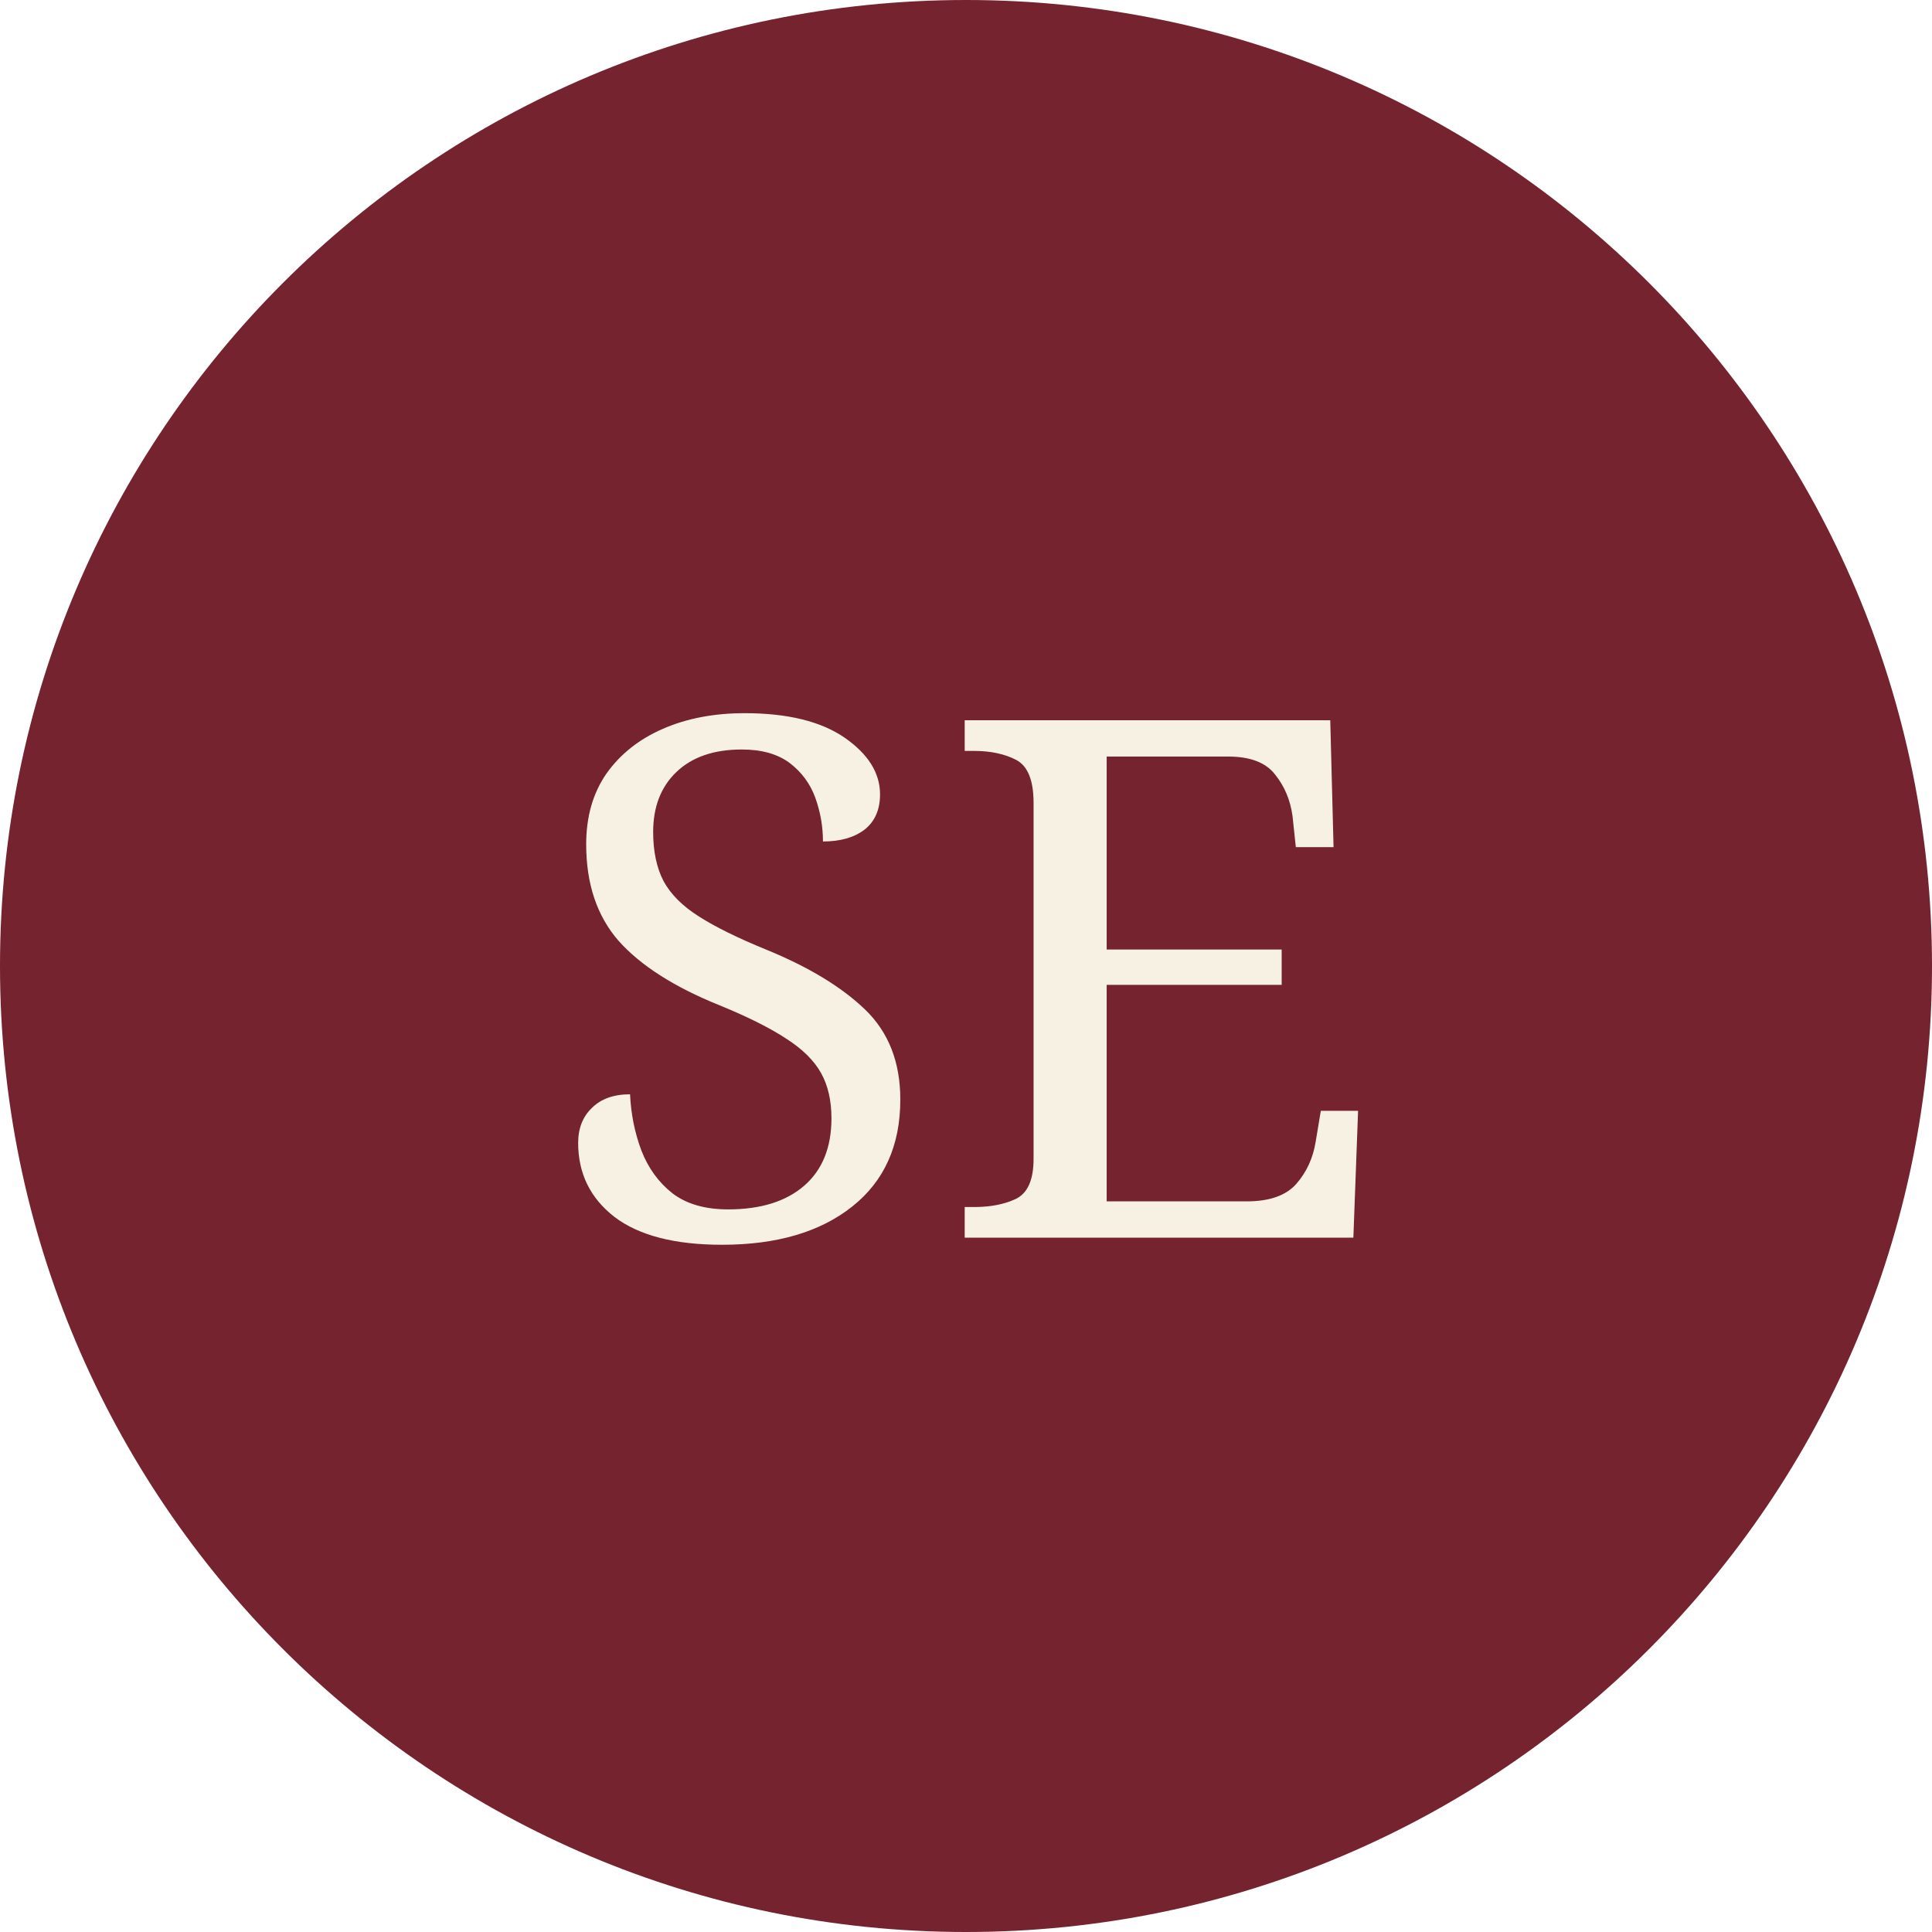
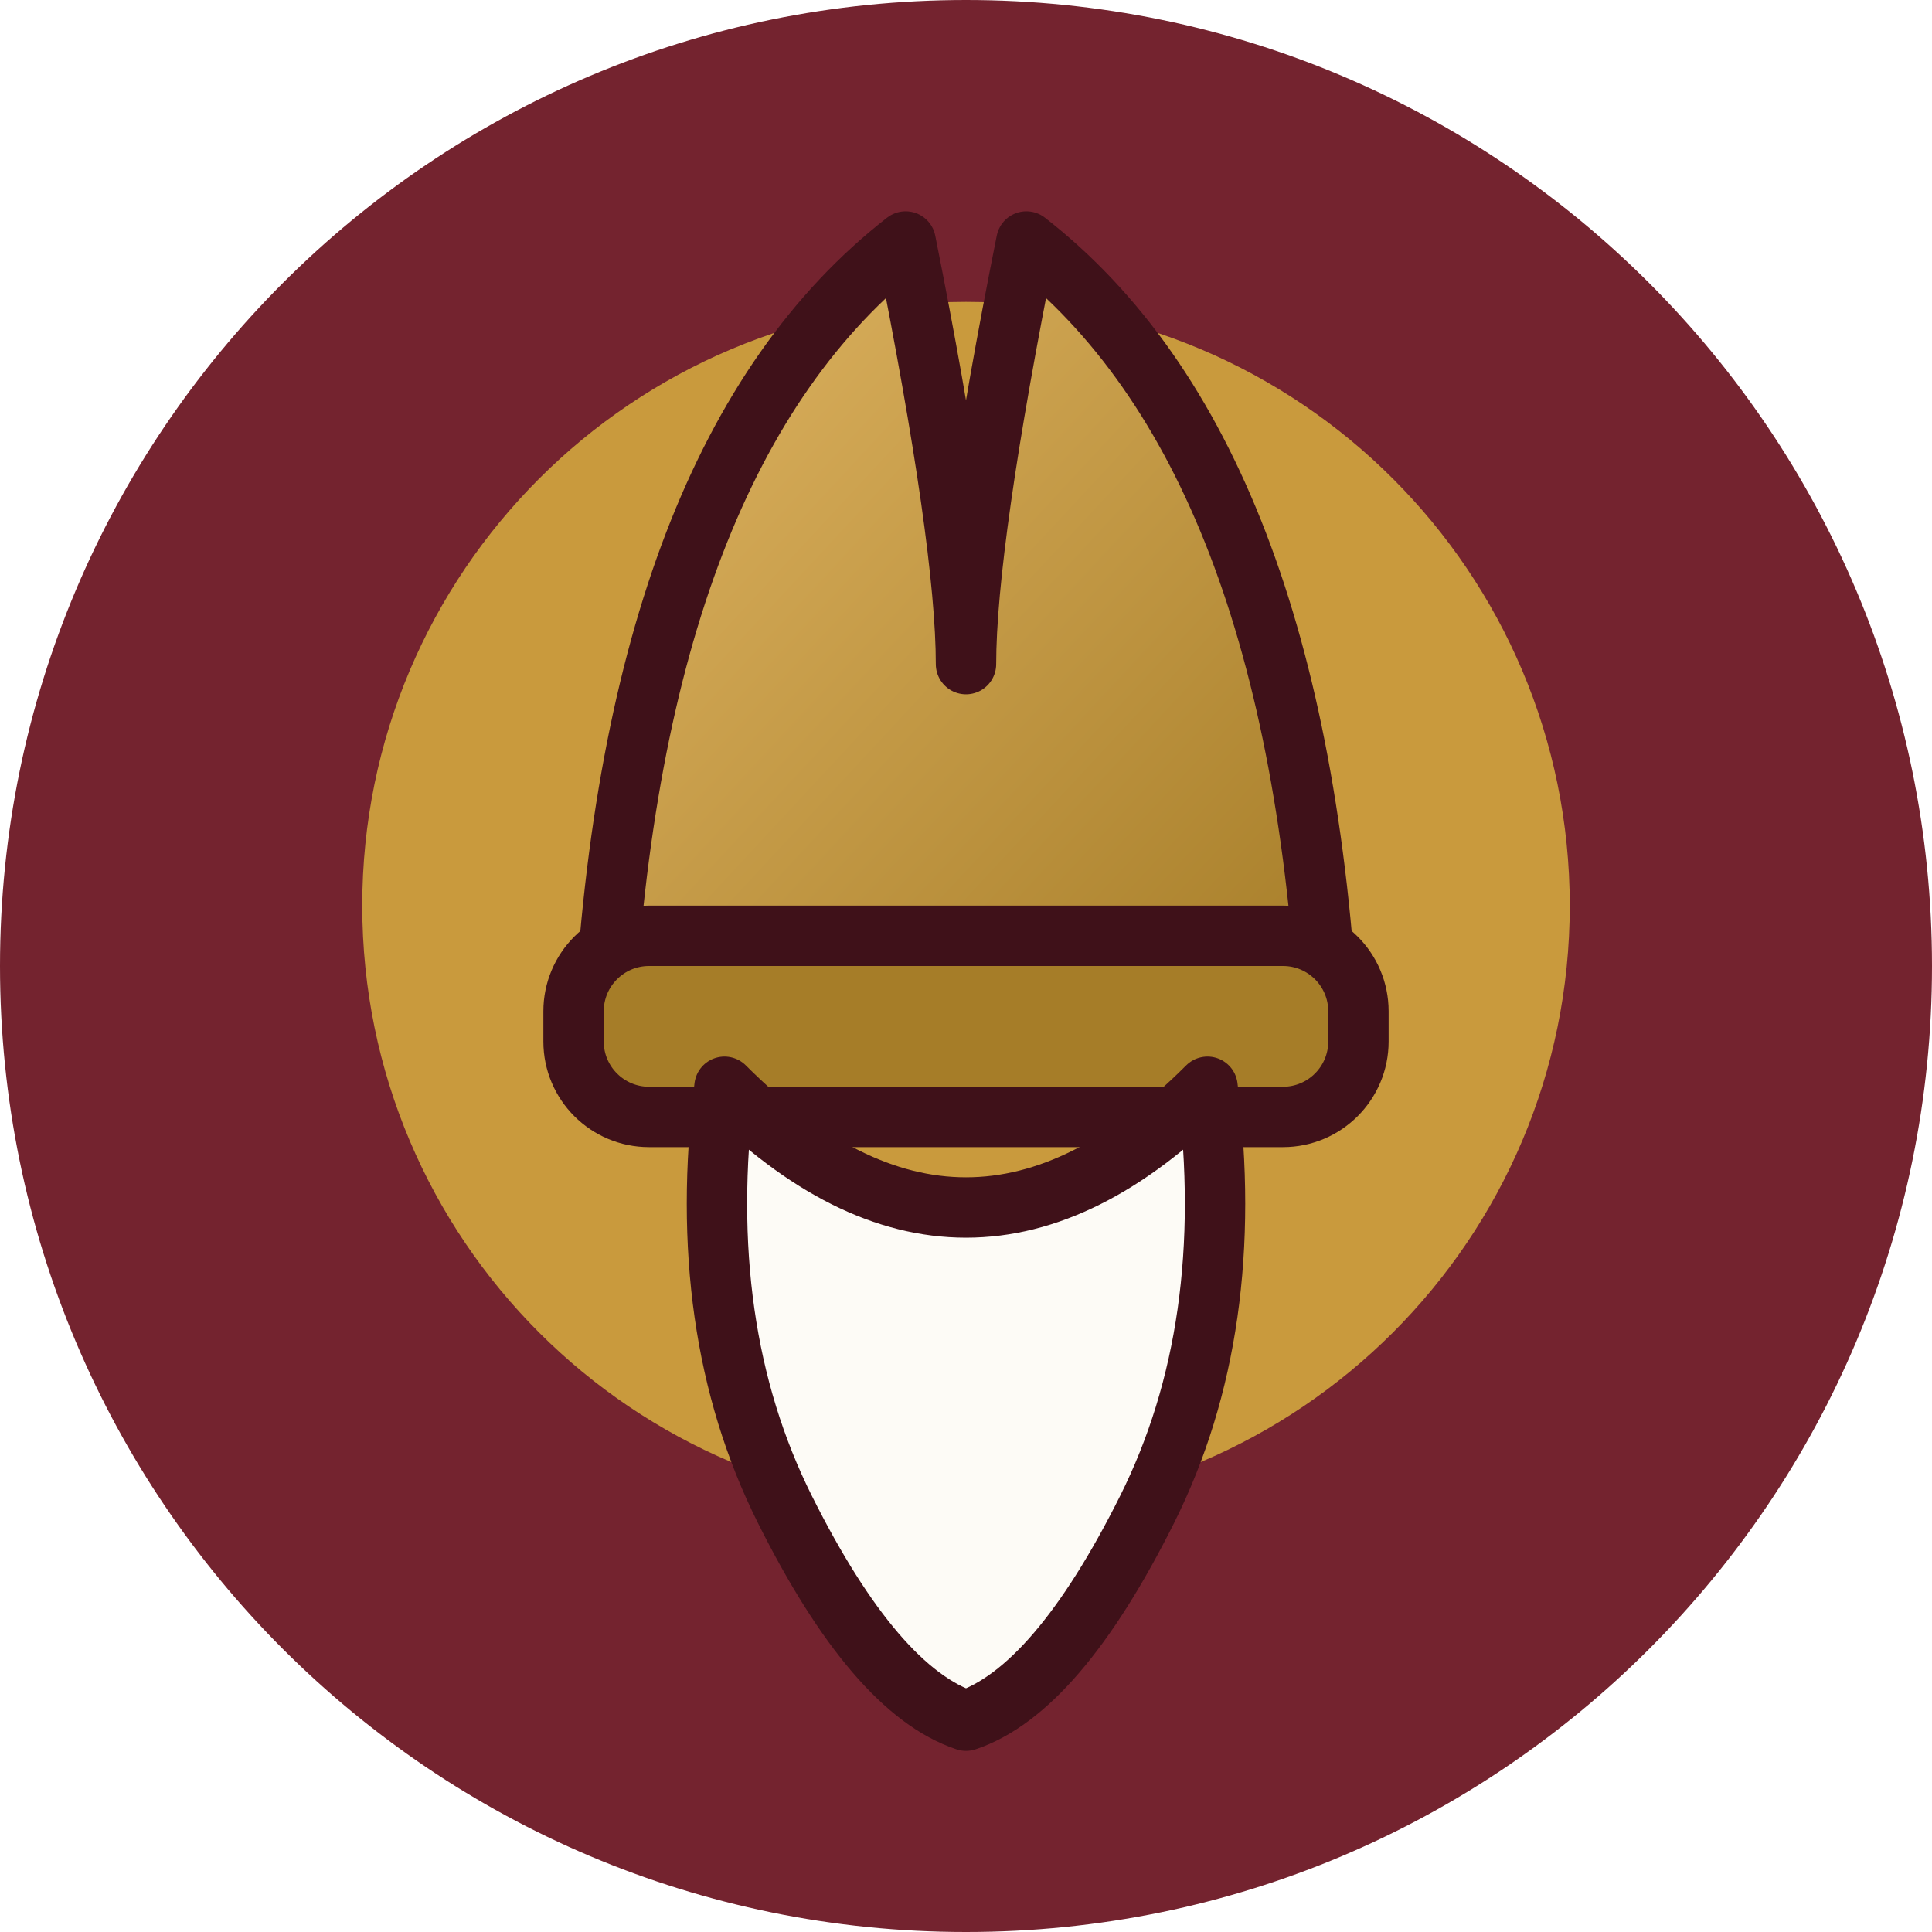
- <svg xmlns="http://www.w3.org/2000/svg" viewBox="0 0 64 64">
+ <svg xmlns="http://www.w3.org/2000/svg" viewBox="0 0 64 64" role="img" aria-labelledby="faviconTitle">
+   <defs>
+     <linearGradient id="gold" x1="0%" y1="0%" x2="100%" y2="100%">
+       <stop offset="0%" stop-color="#e0b563" />
+       <stop offset="100%" stop-color="#a67d28" />
+     </linearGradient>
+   </defs>
  <circle cx="32" cy="32" r="32" fill="#74232f" />
-   <text x="32" y="41" font-family="Georgia, serif" font-size="24" fill="#f7f1e3" text-anchor="middle">SE</text>
+   <circle cx="32" cy="30" r="20" fill="#c99a3d" />
+   <path d="M 20 34        Q 21 15 30 8        Q 32 18 32 22        Q 32 18 34 8        Q 43 15 44 34        Z" fill="url(#gold)" stroke="#3f1119" stroke-width="2" stroke-linejoin="round" />
+   <rect x="19" y="31" width="26" height="6" rx="2.5" fill="#a67d28" stroke="#3f1119" stroke-width="2" />
+   <path d="M 24 36        Q 23 44 26 50        Q 29 56 32 57        Q 35 56 38 50        Q 41 44 40 36        Q 36 40 32 40        Q 28 40 24 36        Z" fill="#fdfbf6" stroke="#3f1119" stroke-width="2" stroke-linejoin="round" />
</svg>
